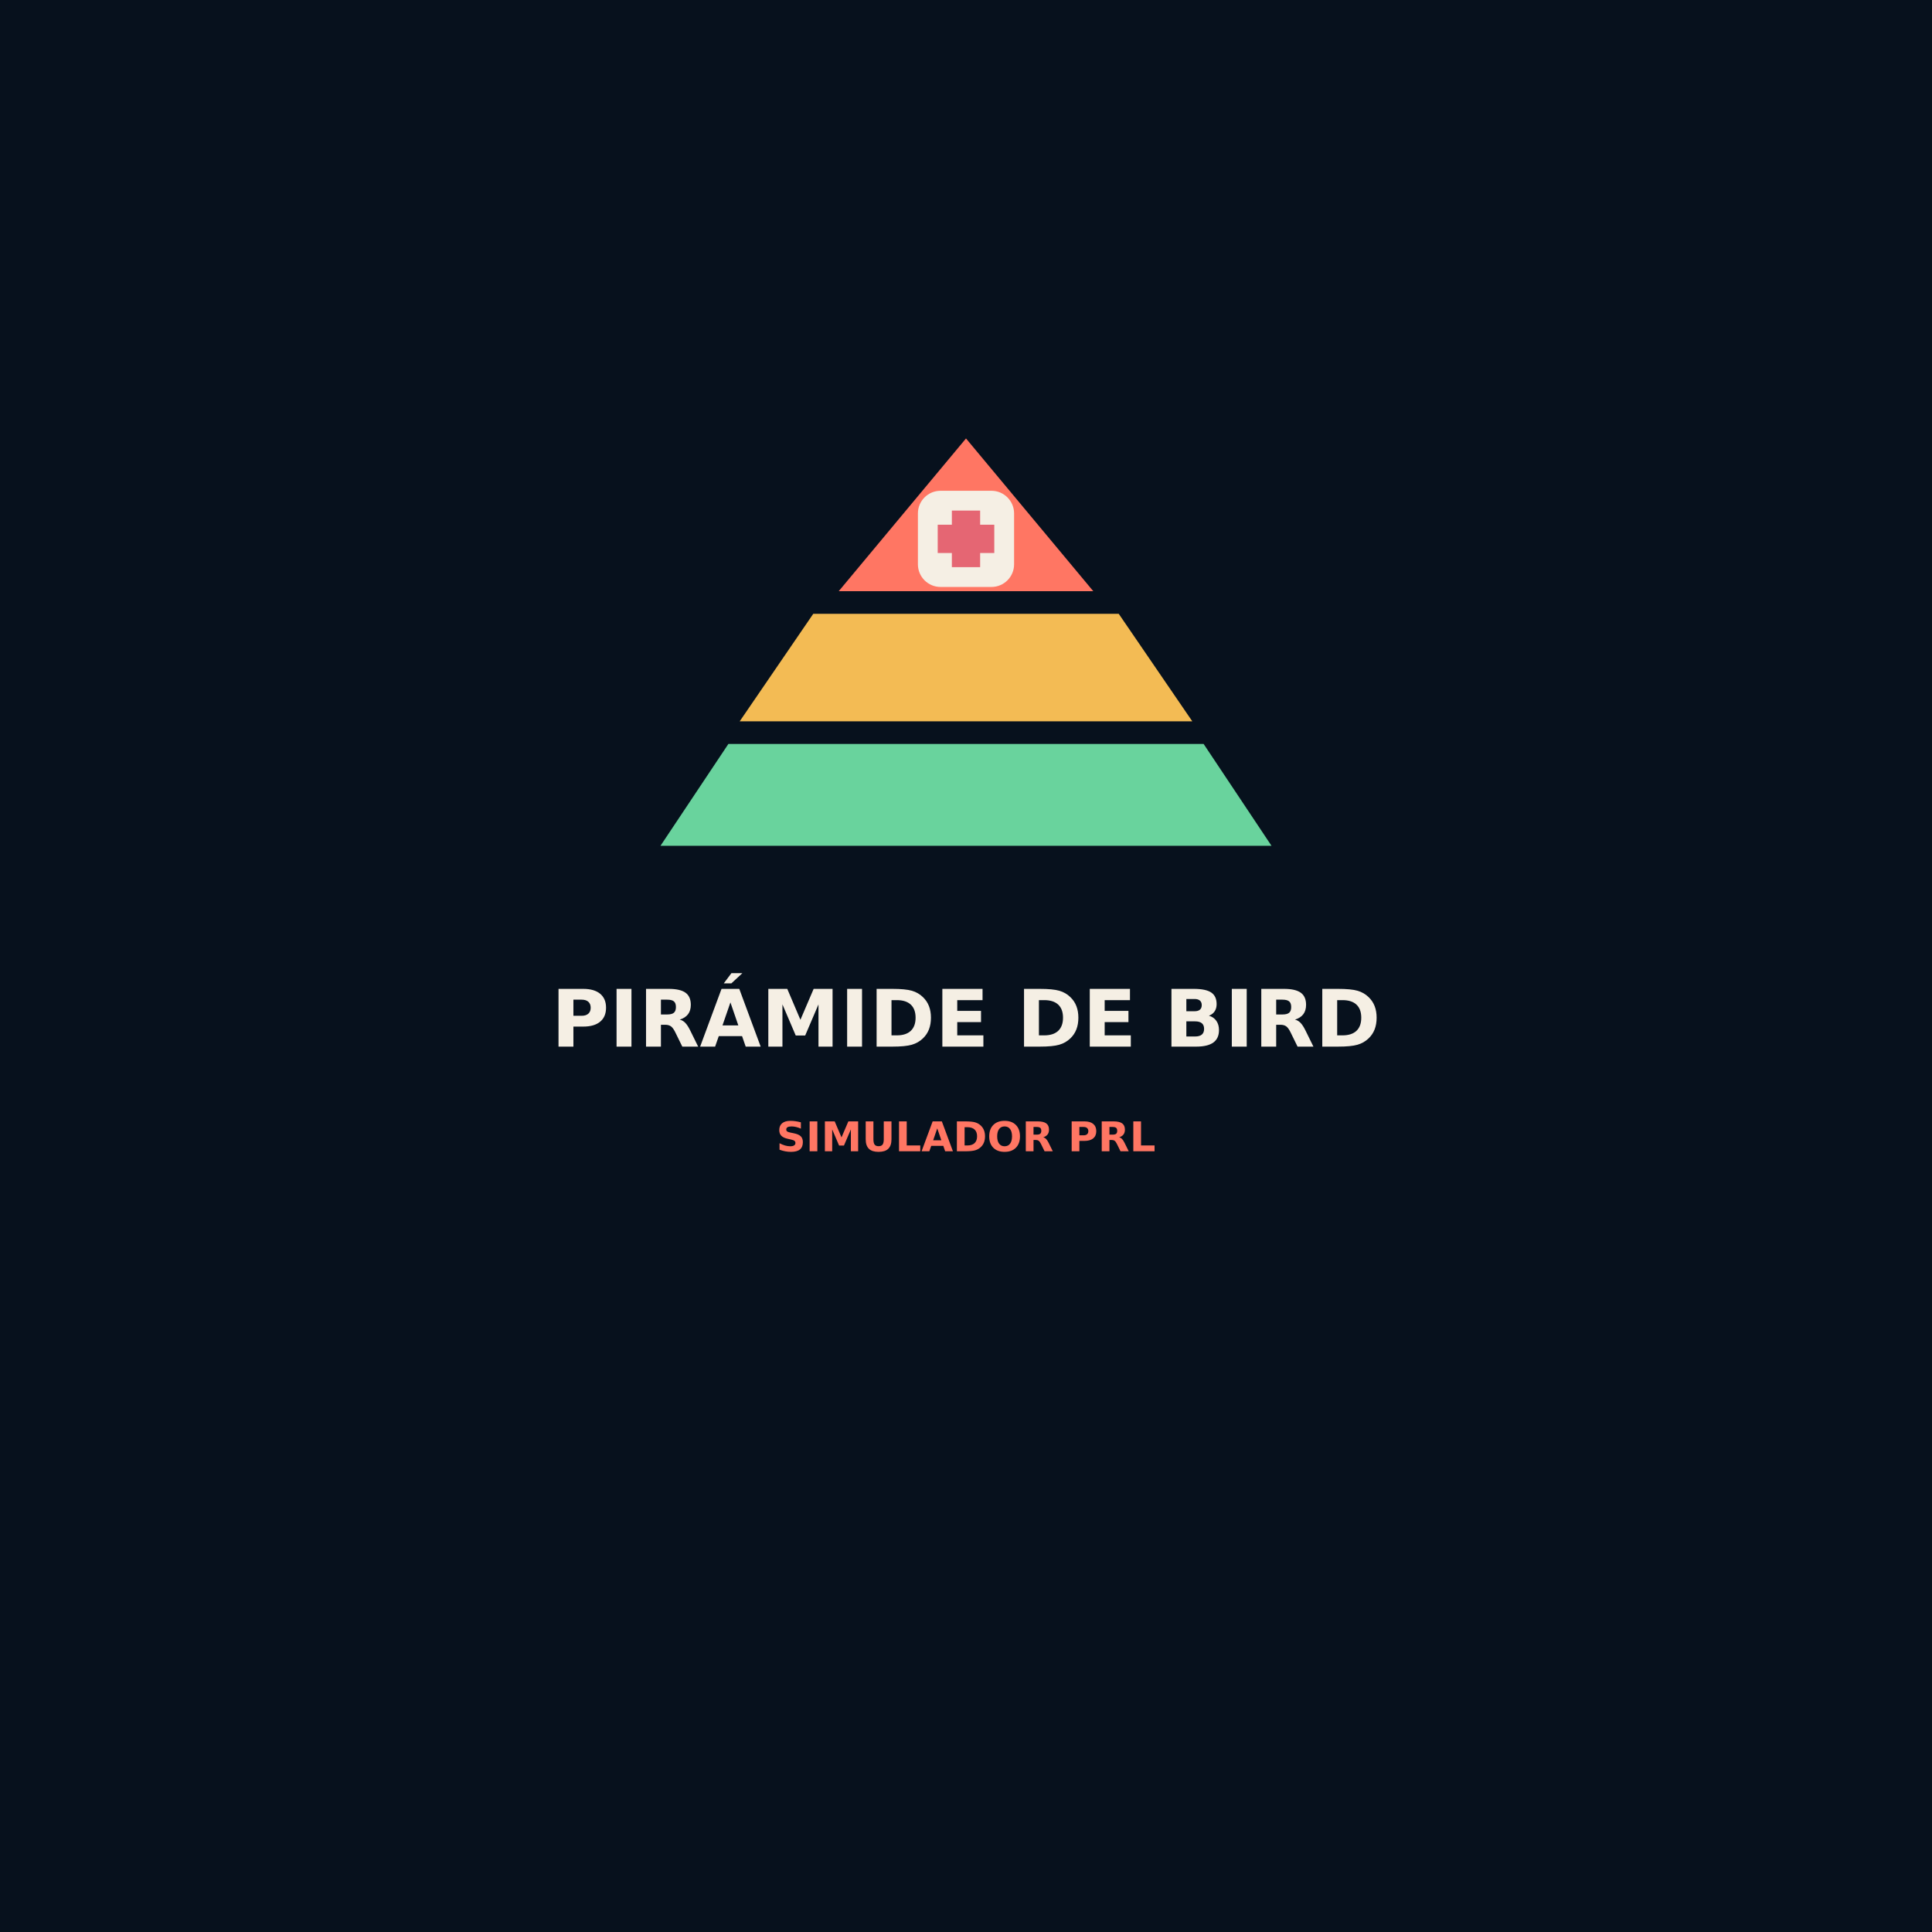
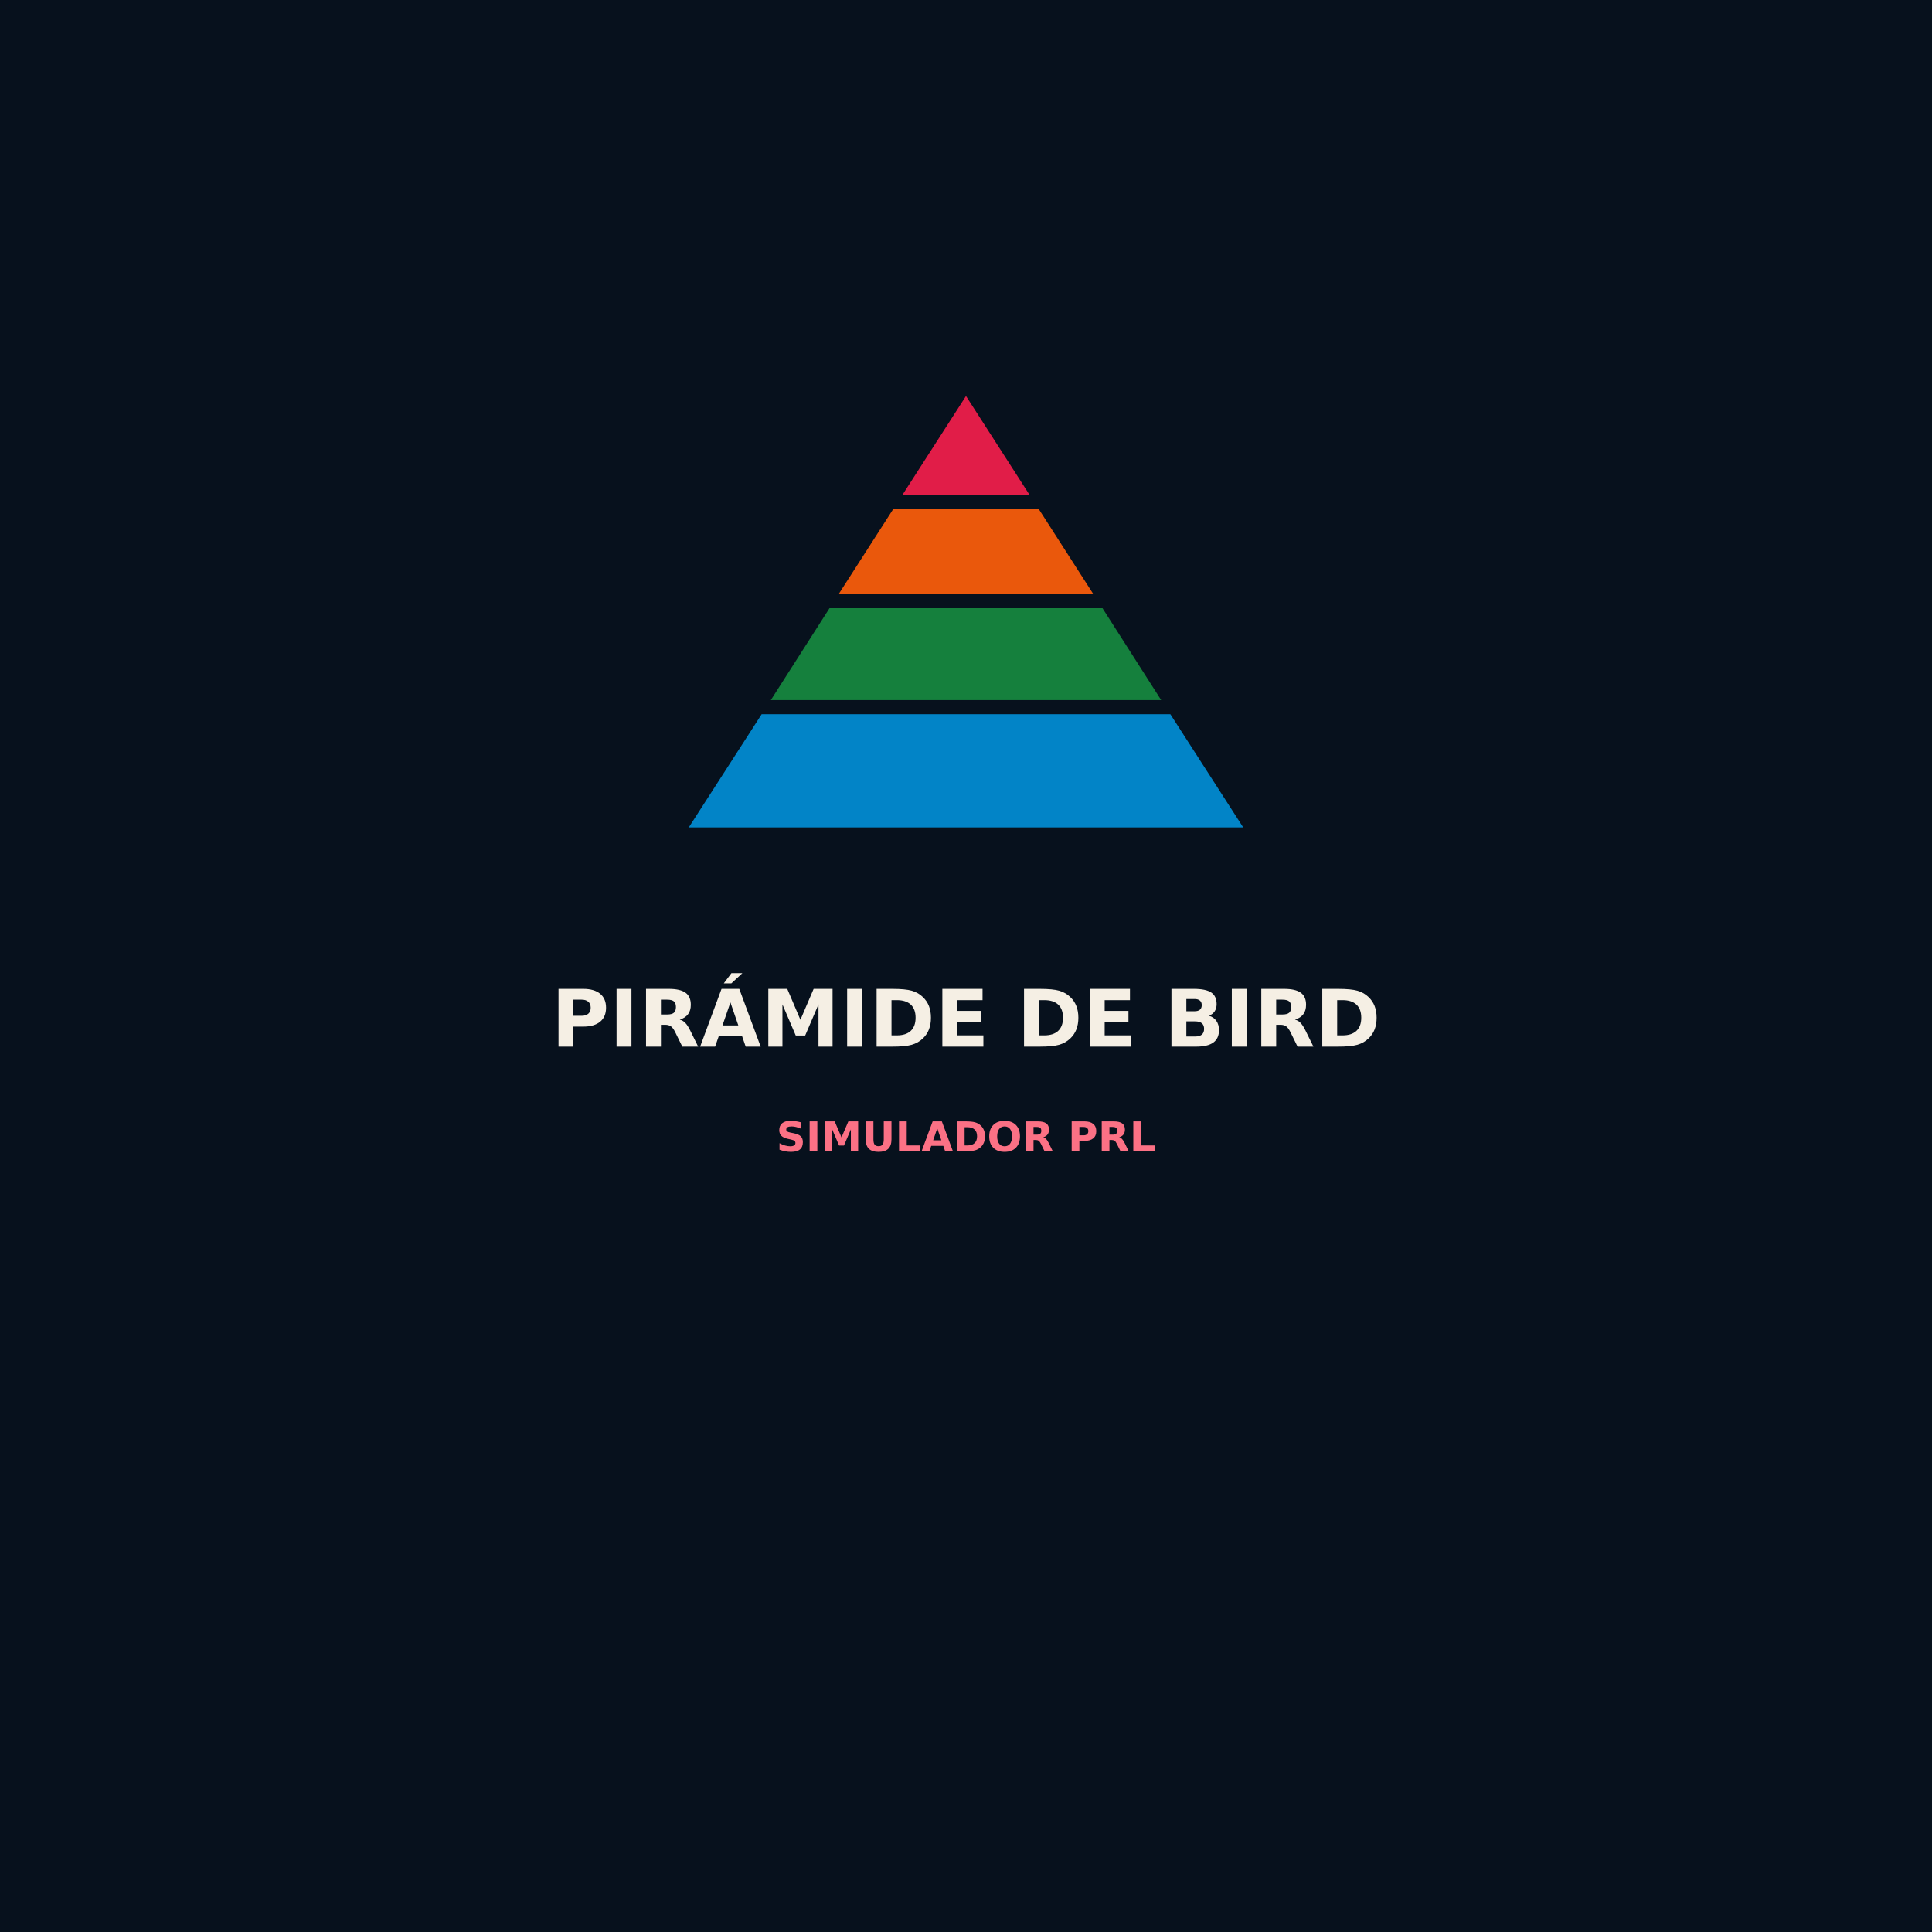
<svg xmlns="http://www.w3.org/2000/svg" viewBox="0 0 2732 2732">
  <rect width="2732" height="2732" fill="#07111d" />
-   <g transform="translate(854 620)">
-     <path d="M512 0 332 216h360L512 0Z" fill="#ff7663" />
-     <path d="M296 248 192 400h640L728 248H296Z" fill="#f3bb54" />
-     <path d="M176 432 80 576h864l-96-144H176Z" fill="#69d39d" />
-     <rect x="444" y="74" width="136" height="136" rx="32" fill="#f5efe4" />
-     <path d="M492 102h40v80h-40zM472 122h80v40h-80z" fill="#e56673" />
+   <g transform="translate(854 520)">
+     <path d="M512 40 602 180H422L512 40Z" fill="#e11d48" />
+     <path d="M409 200H615L692 320H332L409 200Z" fill="#ea580c" />
+     <path d="M319 340H705L788 470H236L319 340Z" fill="#15803d" />
+     <path d="M223 490H801L904 650H120L223 490Z" fill="#0284c7" />
  </g>
  <text x="1366" y="1480" text-anchor="middle" fill="#f5efe4" font-family="DejaVu Sans, sans-serif" font-size="112" font-weight="700">PIRÁMIDE DE BIRD</text>
-   <text x="1366" y="1628" text-anchor="middle" fill="#ff7663" font-family="DejaVu Sans, sans-serif" font-size="58" font-weight="700">SIMULADOR PRL</text>
+   <text x="1366" y="1628" text-anchor="middle" fill="#fb7185" font-family="DejaVu Sans, sans-serif" font-size="58" font-weight="700">SIMULADOR PRL</text>
</svg>
